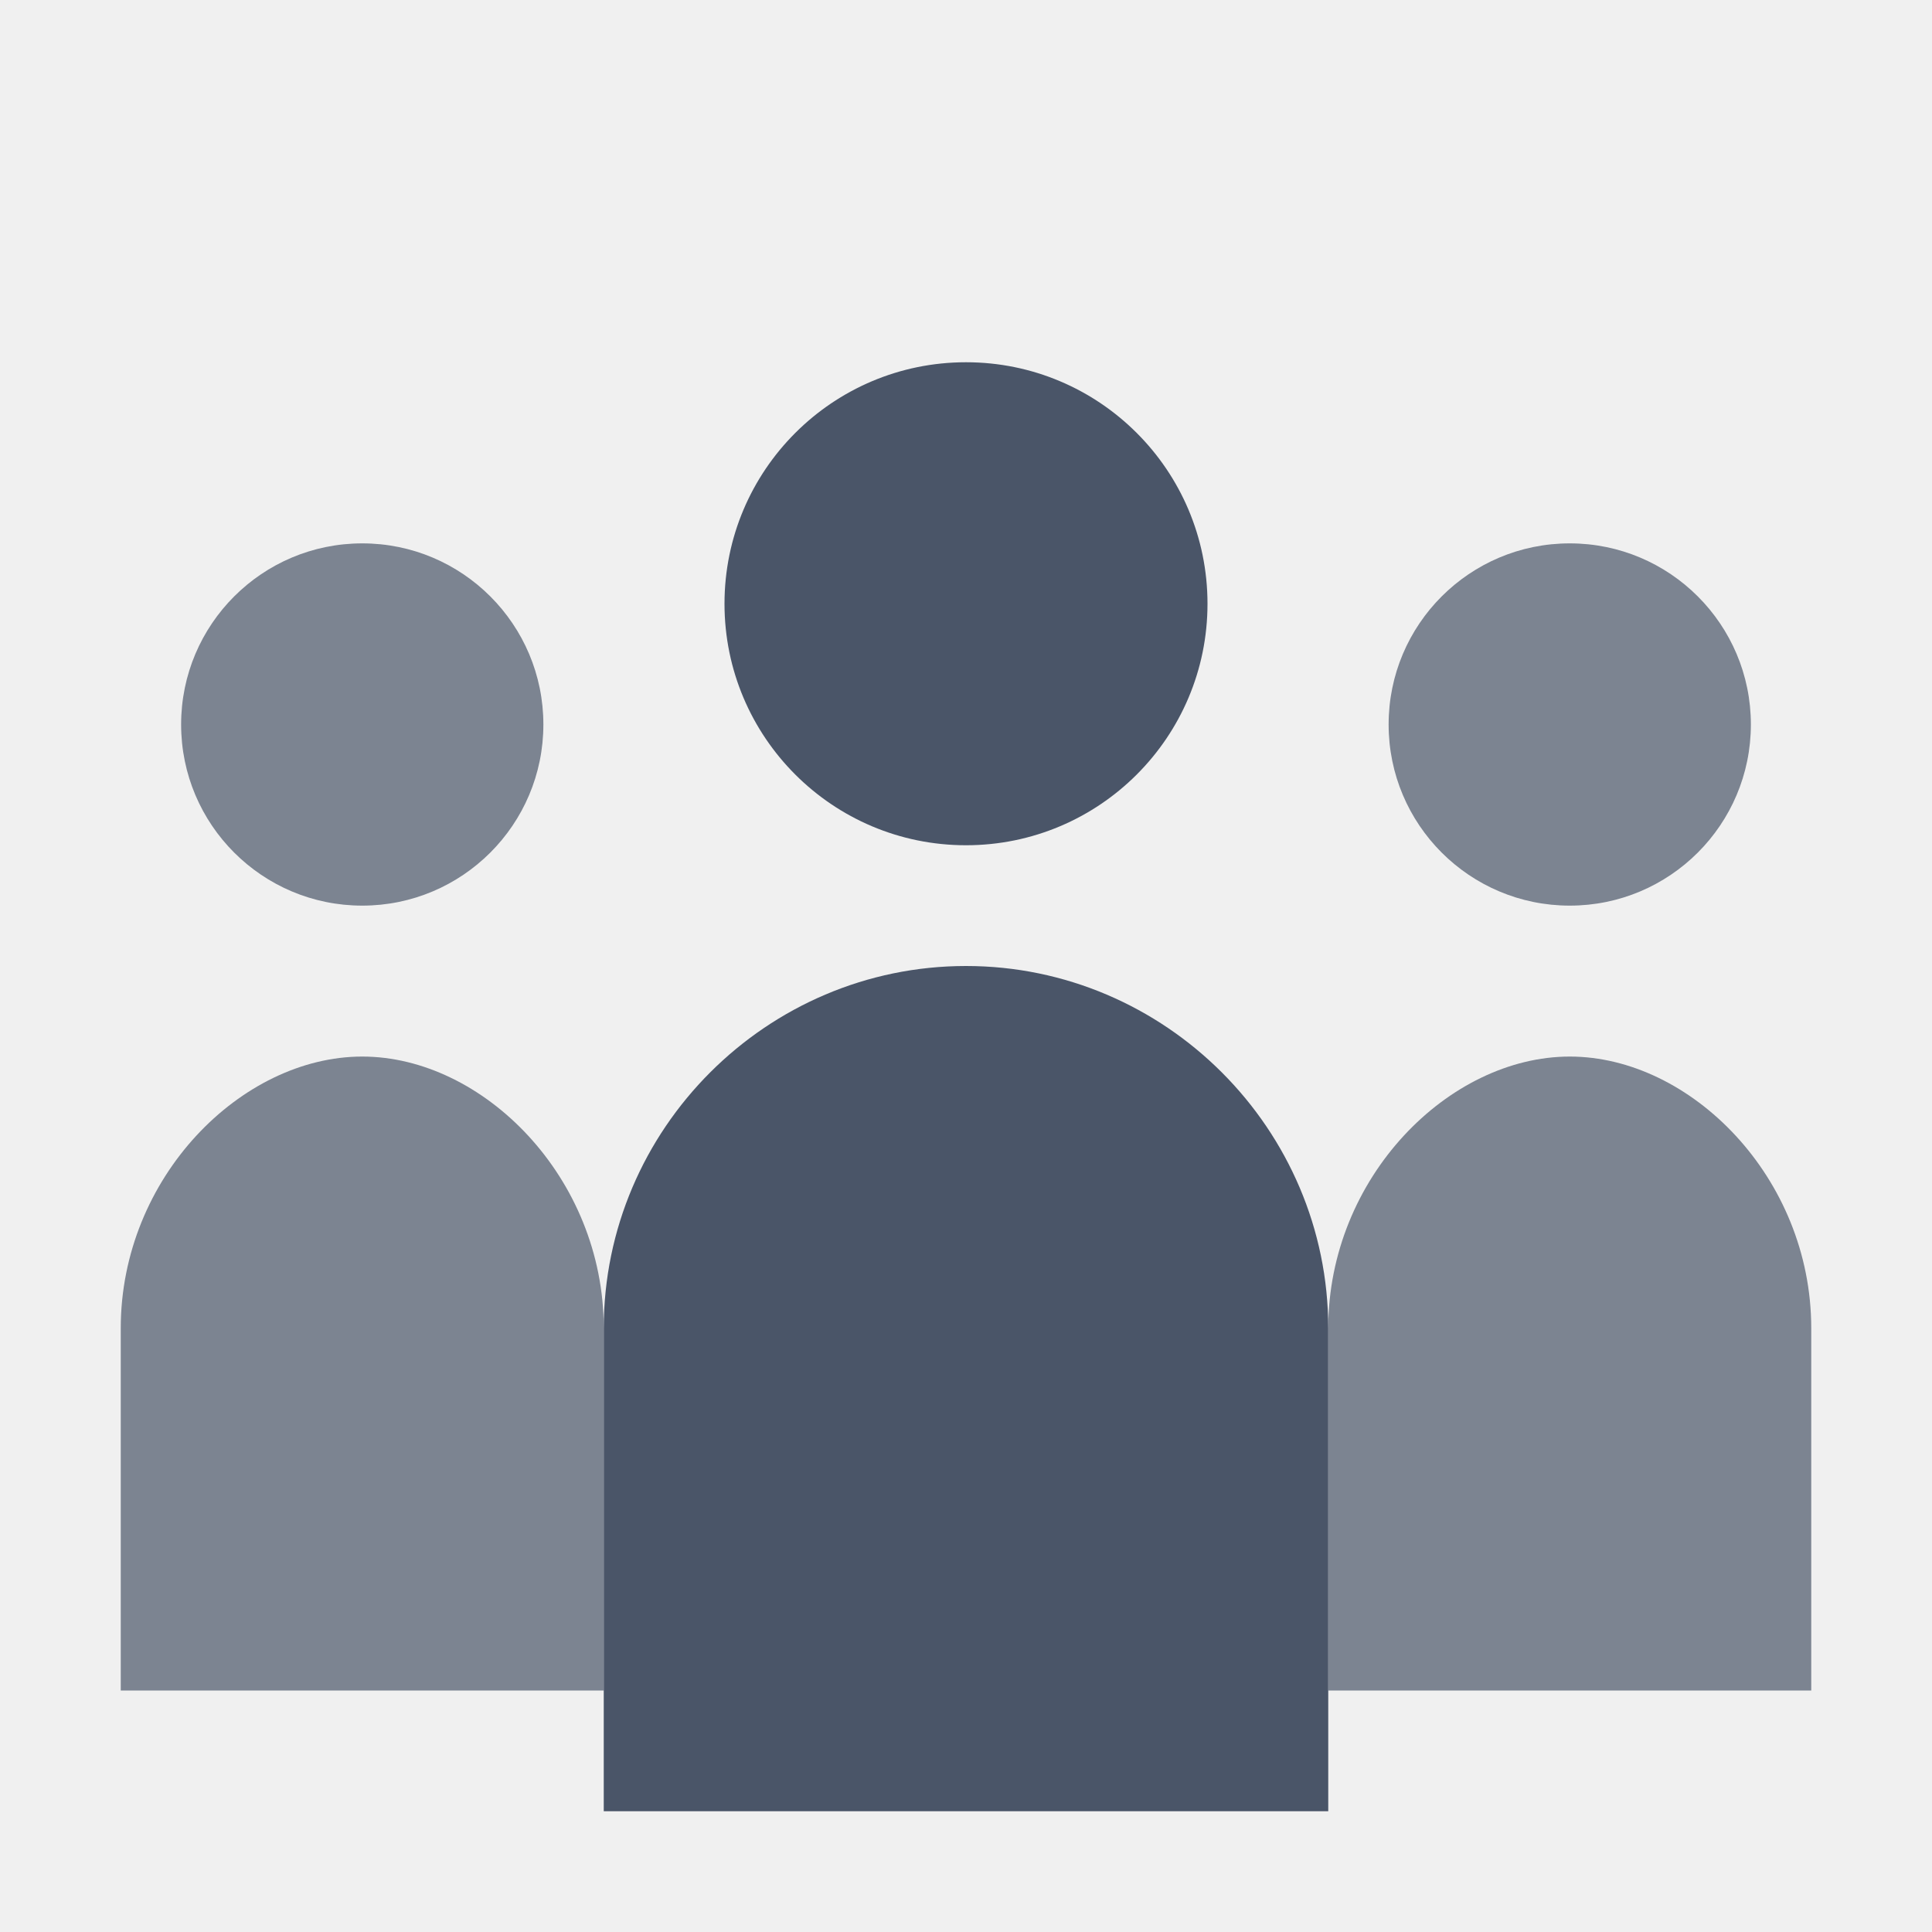
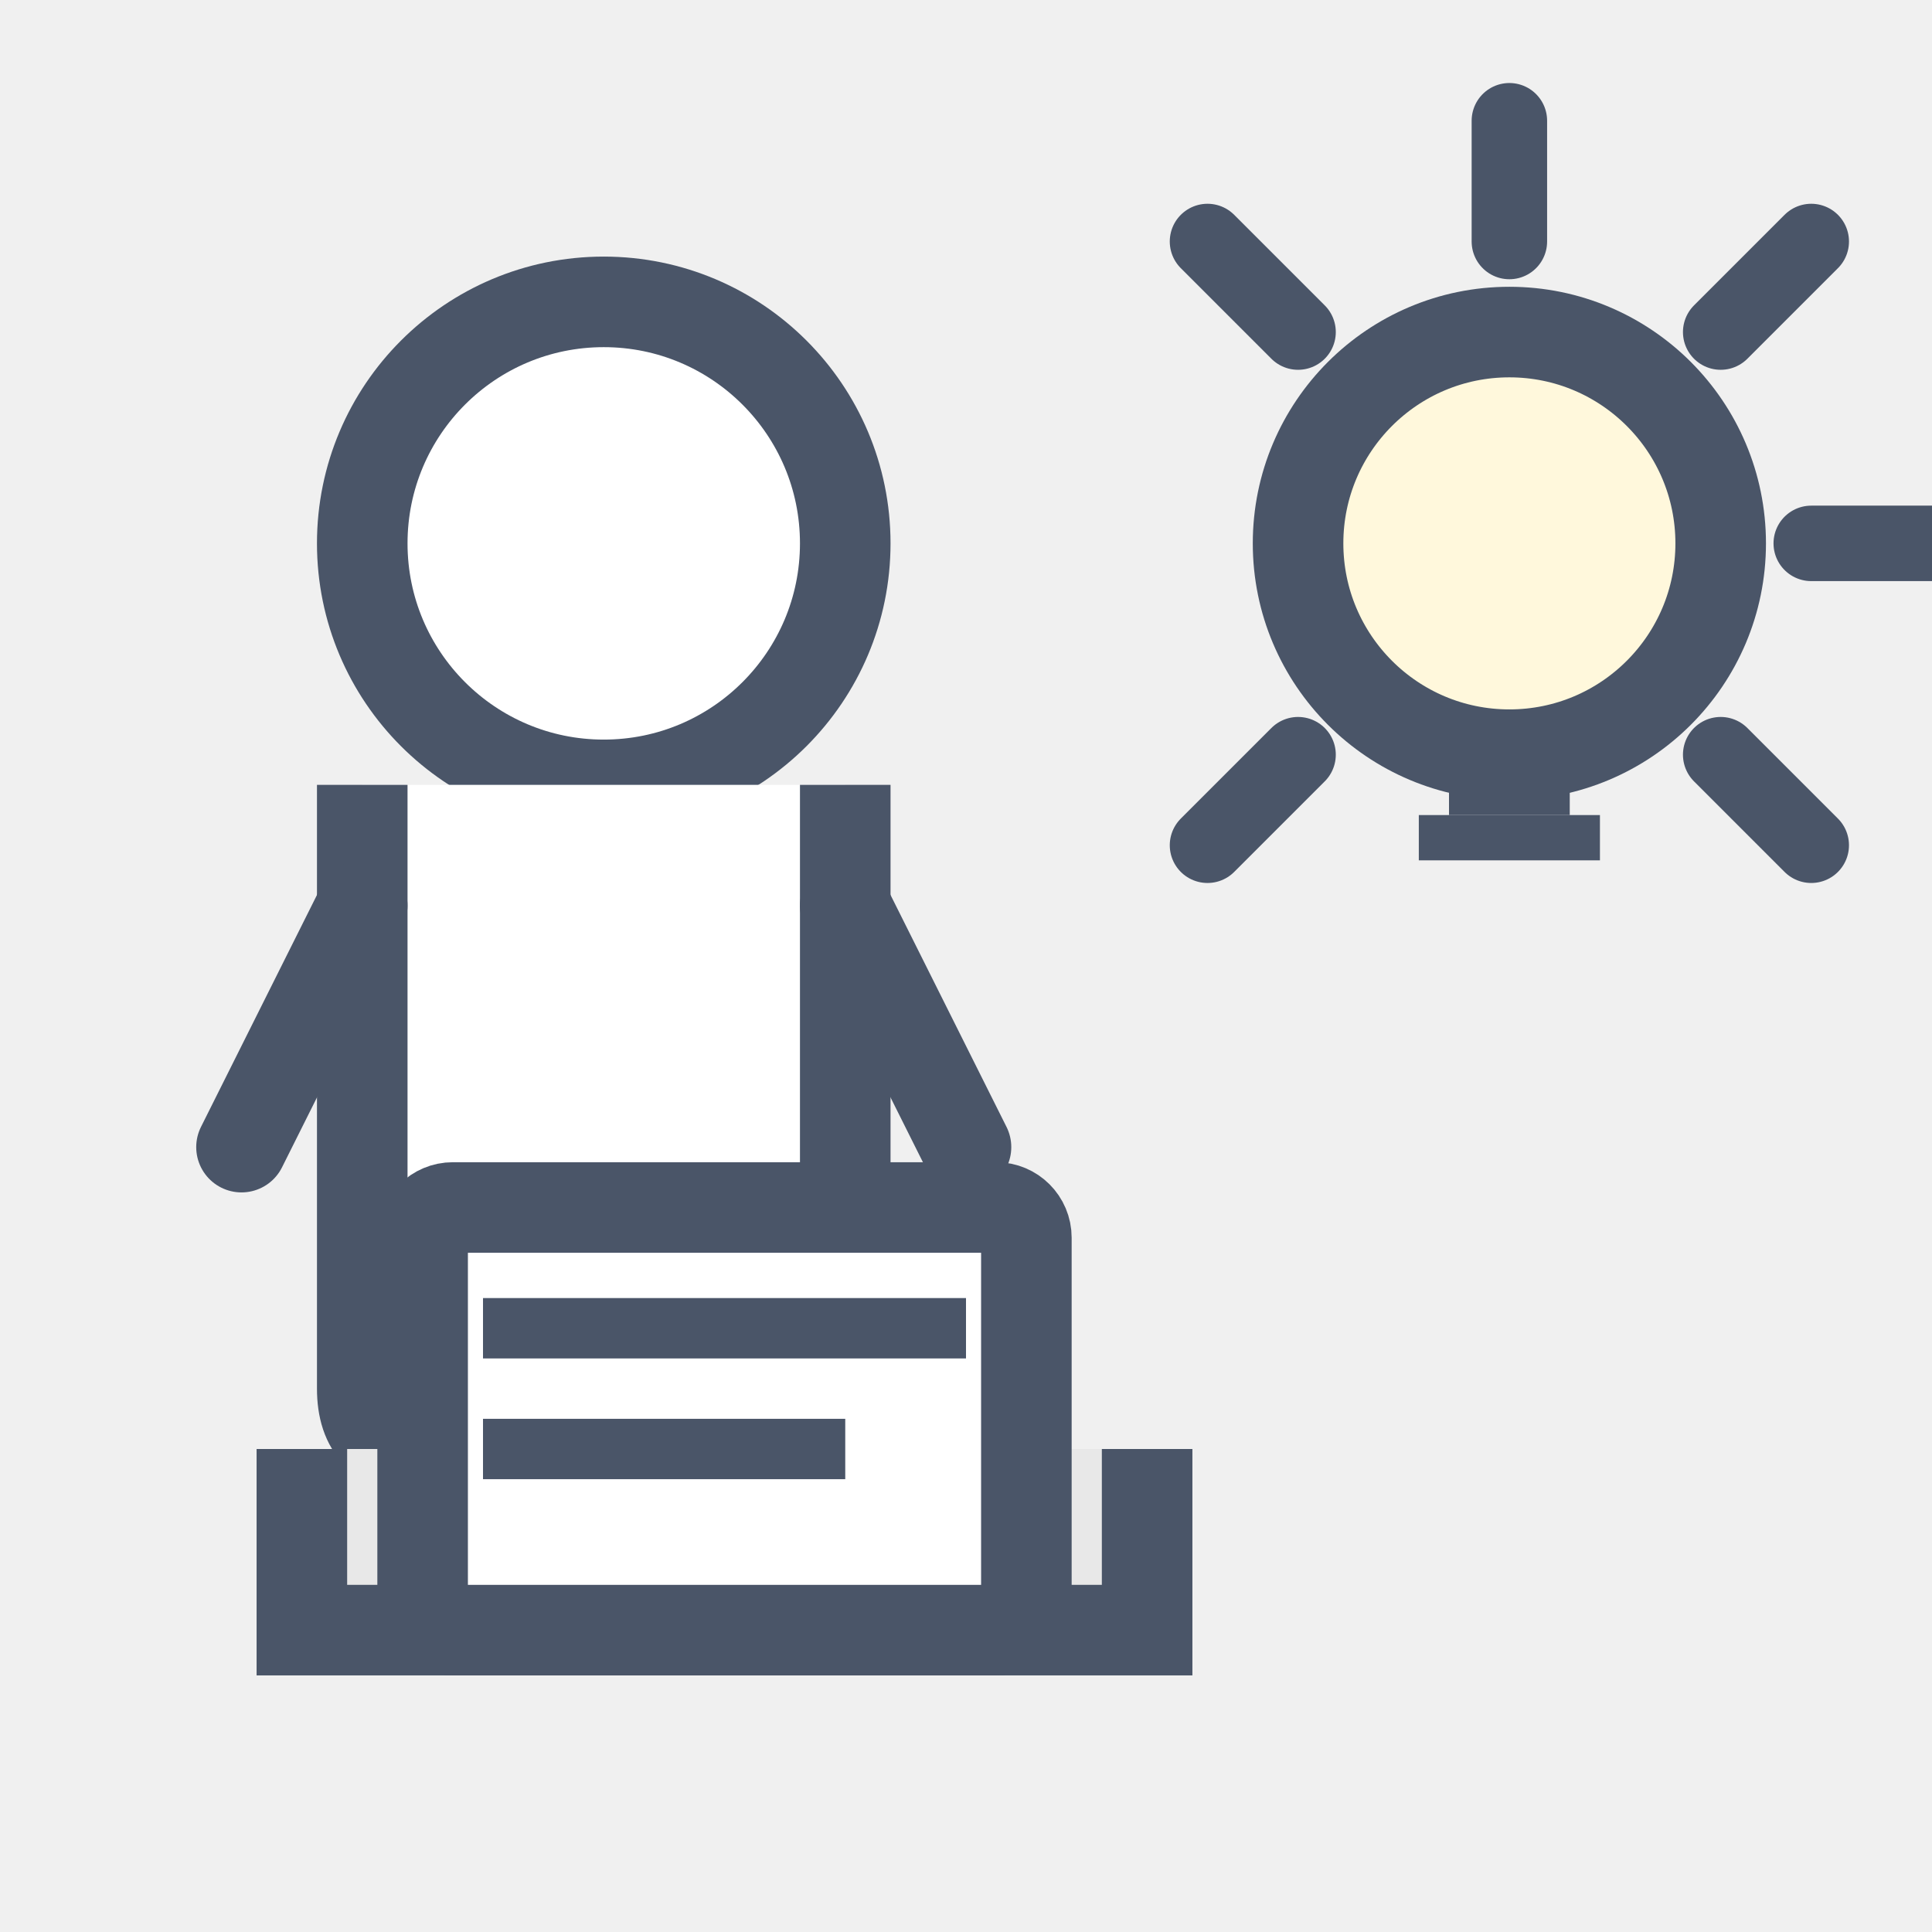
- <svg xmlns="http://www.w3.org/2000/svg" viewBox="0 0 64 64" fill="#4a5568">
-   <circle cx="32" cy="20" r="8" fill="#4a5568" />
-   <path d="M20 60V44c0-6.6 5.4-12 12-12s12 5.4 12 12v16H20z" fill="#4a5568" />
-   <circle cx="12" cy="24" r="6" fill="#4a5568" opacity="0.7" />
-   <path d="M4 56V44c0-5 4-9 8-9s8 4 8 9v12H4z" fill="#4a5568" opacity="0.7" />
-   <circle cx="52" cy="24" r="6" fill="#4a5568" opacity="0.7" />
-   <path d="M44 56V44c0-5 4-9 8-9s8 4 8 9v12H44z" fill="#4a5568" opacity="0.7" />
+ <svg xmlns="http://www.w3.org/2000/svg" viewBox="0 0 64 64" fill="none" stroke="#4a5568" stroke-width="2.5">
+   <circle cx="20" cy="18" r="8" fill="white" stroke-width="3" />
+   <path d="M 12,26 Q 12,32 12,38 L 12,46 Q 12,48 14,48 L 26,48 Q 28,48 28,46 L 28,38 Q 28,32 28,26" fill="white" stroke-width="3" />
+   <line x1="12" y1="30" x2="8" y2="38" stroke-width="3" stroke-linecap="round" />
+   <line x1="28" y1="30" x2="32" y2="38" stroke-width="3" stroke-linecap="round" />
+   <path d="M 10,48 L 10,54 L 38,54 L 38,48" fill="#e8e8e8" stroke-width="3" />
+   <rect x="14" y="40" width="20" height="14" rx="1" fill="white" stroke-width="3" />
+   <line x1="16" y1="44" x2="32" y2="44" stroke-width="2" />
+   <line x1="16" y1="48" x2="28" y2="48" stroke-width="2" />
+   <circle cx="50" cy="18" r="7" fill="#fff8dc" stroke-width="3" />
+   <line x1="50" y1="8" x2="50" y2="4" stroke-width="2.5" stroke-linecap="round" />
+   <line x1="57" y1="11" x2="60" y2="8" stroke-width="2.5" stroke-linecap="round" />
+   <line x1="60" y1="18" x2="64" y2="18" stroke-width="2.5" stroke-linecap="round" />
+   <line x1="57" y1="25" x2="60" y2="28" stroke-width="2.5" stroke-linecap="round" />
+   <line x1="43" y1="11" x2="40" y2="8" stroke-width="2.5" stroke-linecap="round" />
+   <line x1="43" y1="25" x2="40" y2="28" stroke-width="2.5" stroke-linecap="round" />
+   <rect x="48" y="24" width="4" height="3" fill="#4a5568" stroke="none" />
+   <rect x="47" y="27" width="6" height="1.5" fill="#4a5568" stroke="none" />
</svg>
